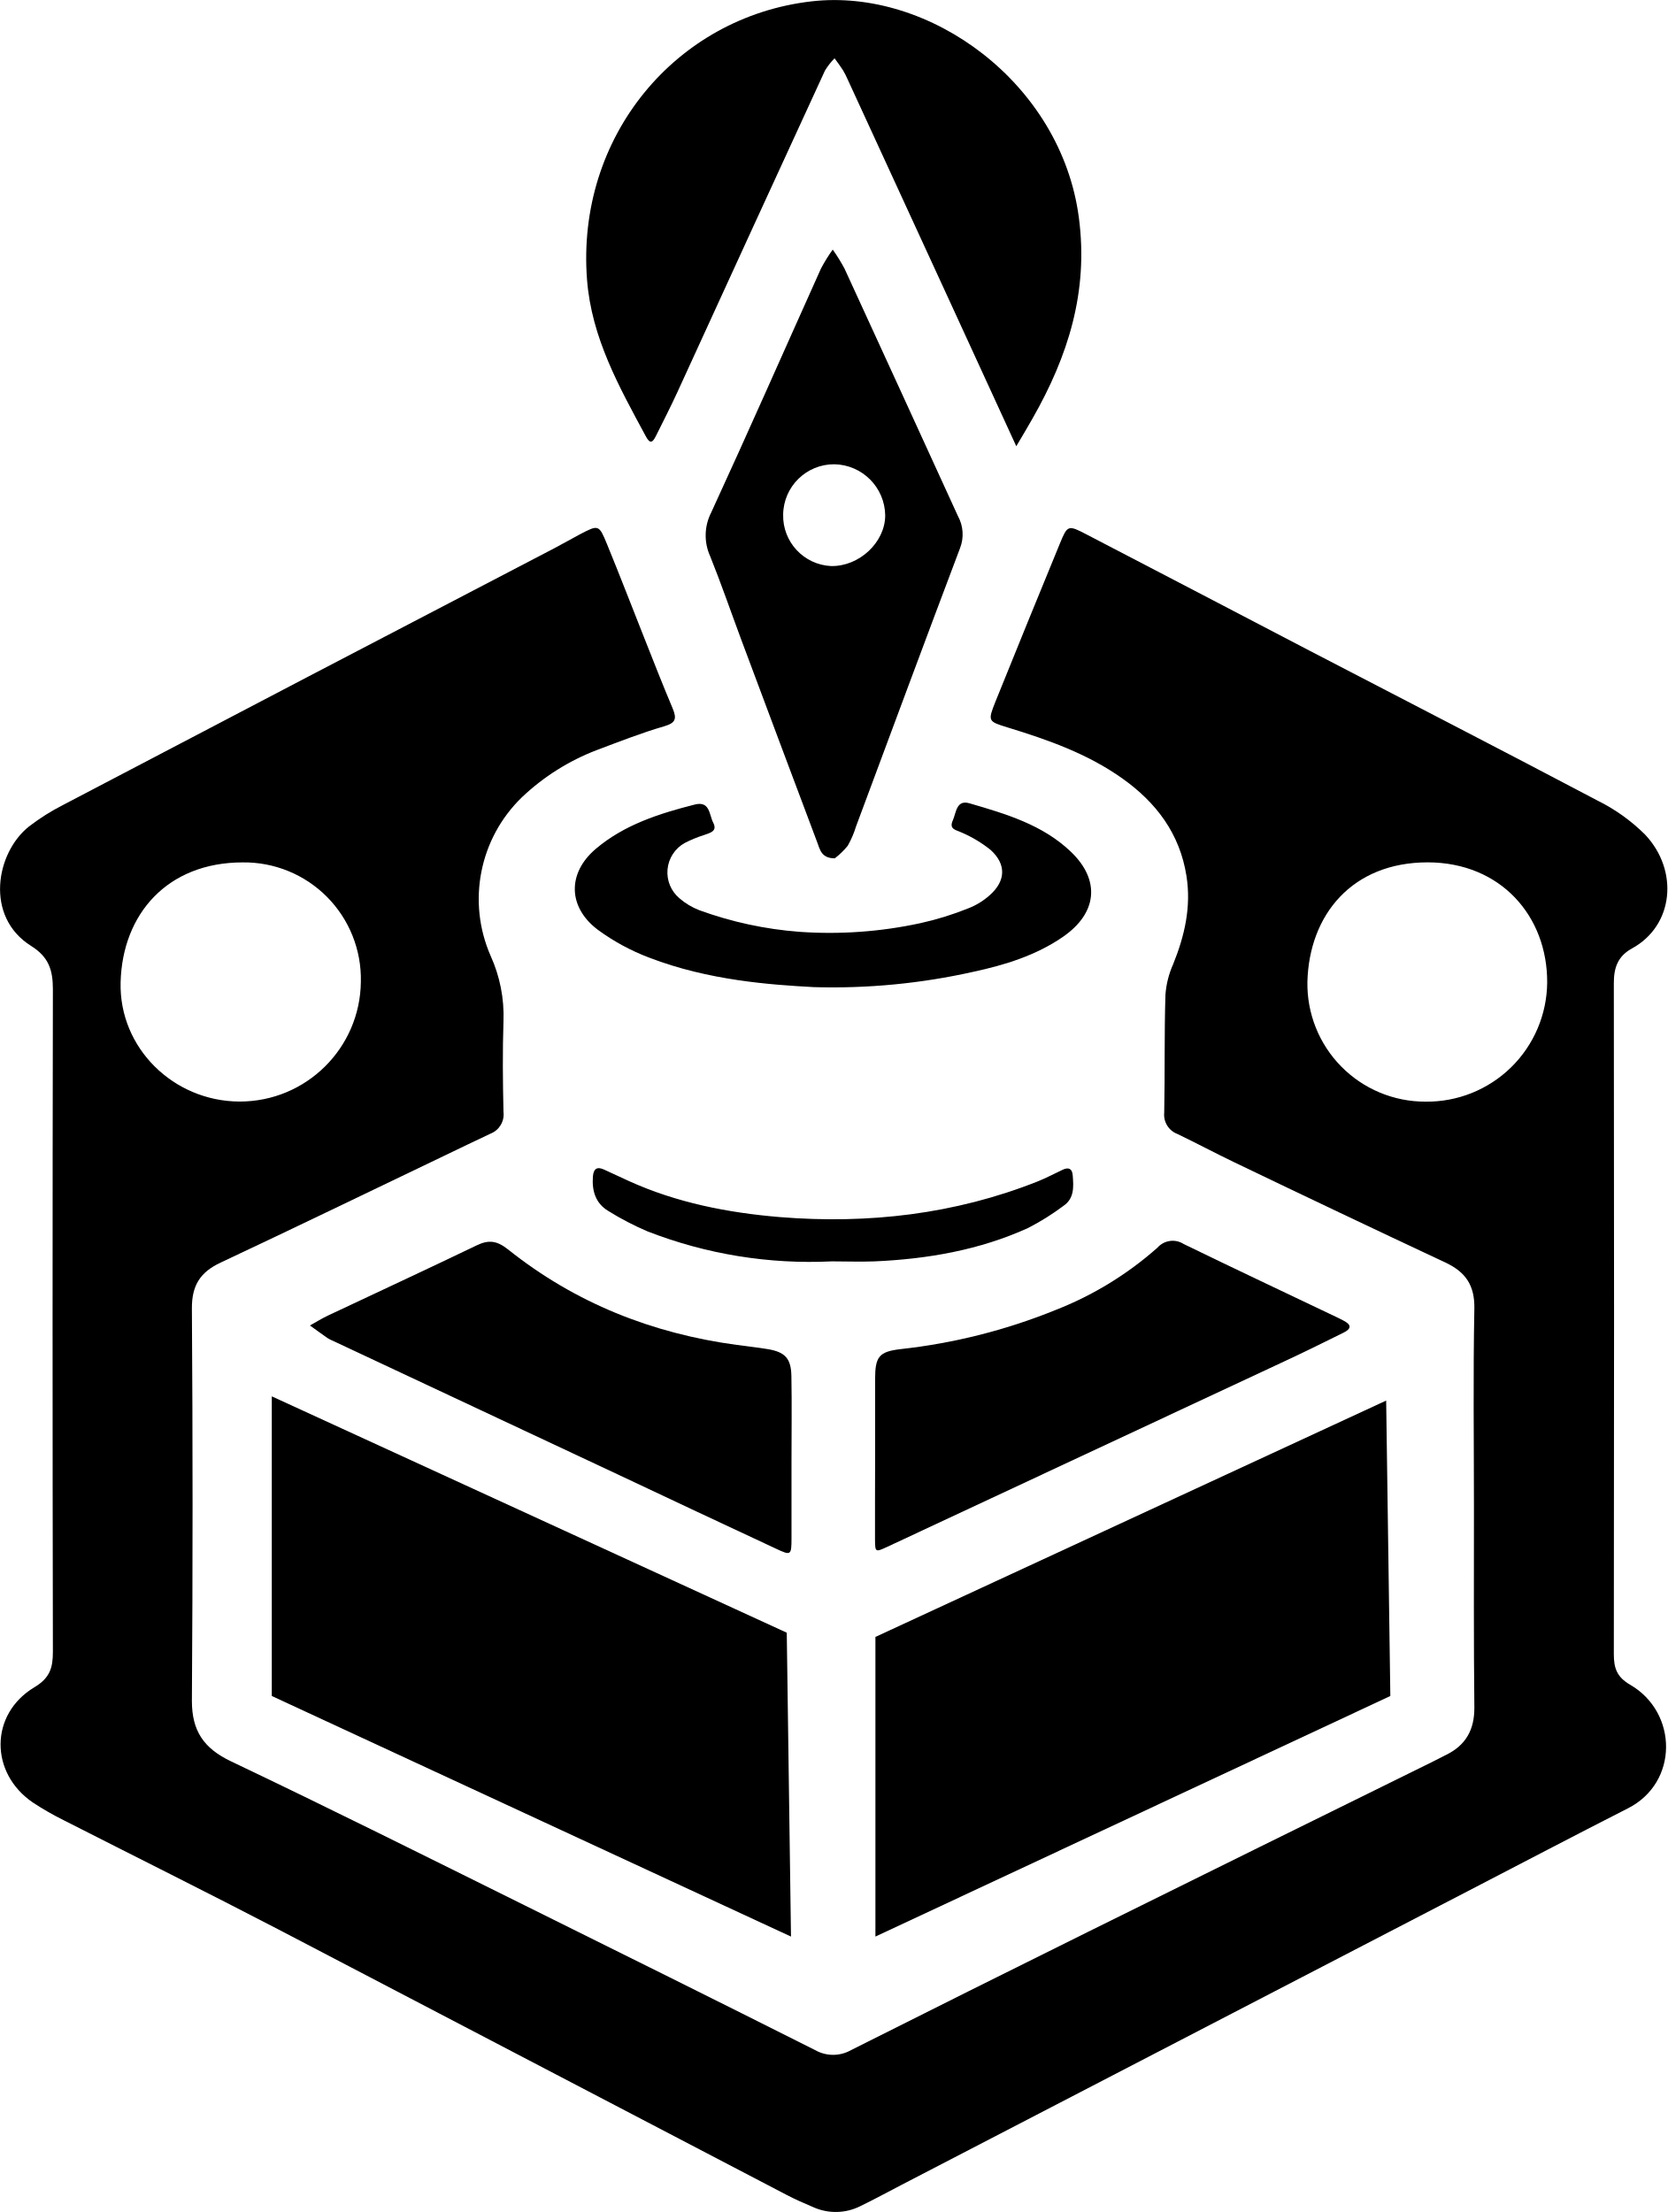
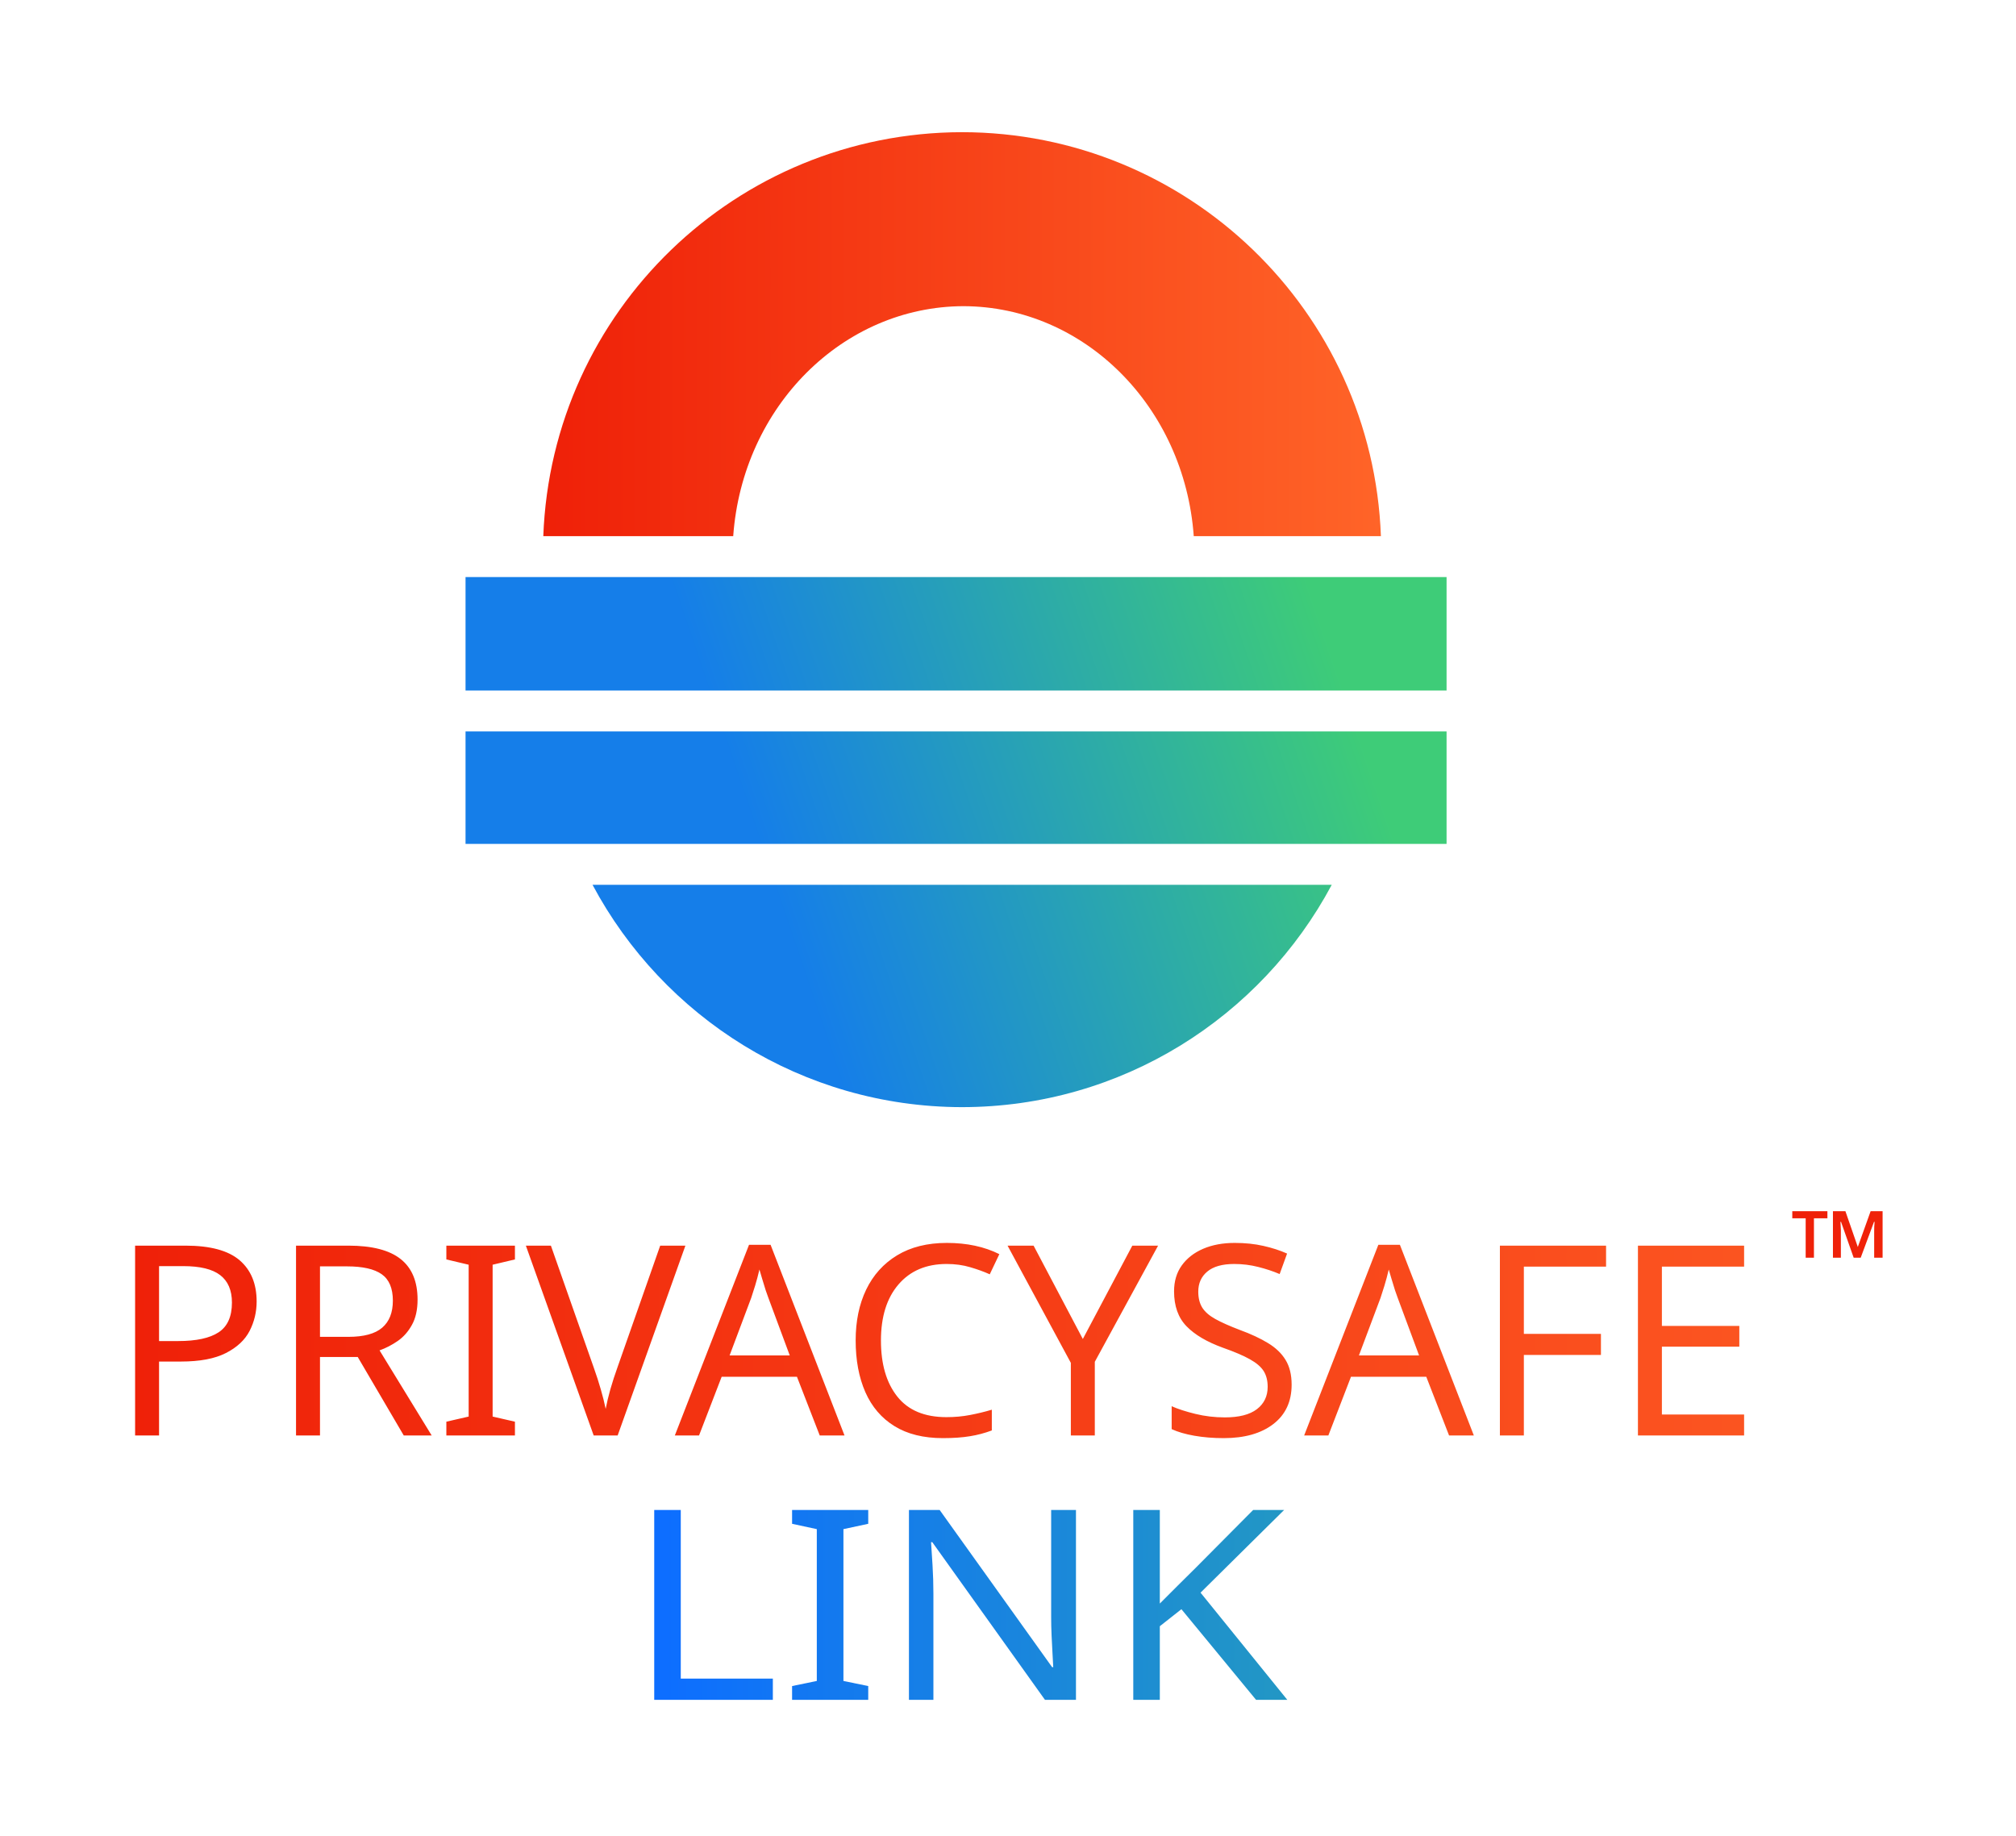
- <svg xmlns="http://www.w3.org/2000/svg" id="a50f8bef-26c9-4c5e-b8f5-8f12b617ef0d" data-name="Livello 1" viewBox="0 0 323.49 429.19">
-   <path d="M381.4,337.06c0-12.83-.17-25.66.08-38.48.09-4.52-1.71-7.11-5.59-8.93q-20.56-9.64-41-19.47c-3.69-1.77-7.3-3.7-11-5.48a4,4,0,0,1-2.58-4.15c.15-7.64,0-15.29.24-22.92a17.7,17.7,0,0,1,1.49-5.87c2.23-5.52,3.53-11.11,2.59-17.11-1.29-8.22-5.85-14.25-12.43-18.93-6.76-4.81-14.47-7.52-22.32-9.92-3.76-1.16-3.82-1.2-2.31-5q6.19-15.34,12.49-30.65c1.49-3.62,1.58-3.66,5.23-1.76,14.41,7.48,28.78,15,43.18,22.51,18.63,9.69,37.31,19.29,55.88,29.09a35.27,35.27,0,0,1,9.24,6.6c6.61,7,5.58,17.67-2.52,22.1-2.76,1.51-3.54,3.74-3.53,6.76q.09,65.1,0,130.2c0,2.67.58,4.41,3.17,5.91,9.27,5.37,9.46,19-.48,24-10.44,5.31-20.81,10.76-31.22,16.15L270.32,468.61c-2.66,1.38-5.29,2.82-8,4.13a10.62,10.62,0,0,1-9.1.18c-1.75-.74-3.51-1.51-5.19-2.39Q198.71,444.78,149.39,419c-13.79-7.17-27.71-14.09-41.56-21.14a57,57,0,0,1-6-3.44c-8.42-5.73-8.42-17.16.29-22.38,3-1.8,3.58-3.76,3.58-6.87q-.12-64.28,0-128.56c0-3.75-.82-6.27-4.22-8.4-9.06-5.67-6.84-18.11-.39-23.2a42.41,42.41,0,0,1,6.56-4.14q47.65-25,95.36-49.84c1.69-.89,3.35-1.84,5-2.72,3.55-1.85,3.64-1.87,5.22,2,2.43,5.92,4.73,11.9,7.09,17.85,1.86,4.69,3.69,9.39,5.64,14,.82,2,.55,2.79-1.69,3.44-4.44,1.29-8.77,3-13.08,4.62a43.82,43.82,0,0,0-14.45,9.1,27.47,27.47,0,0,0-6.1,30.84,28.13,28.13,0,0,1,2.48,12.64c-.19,5.87-.13,11.74,0,17.61a4,4,0,0,1-2.47,4.2c-3.09,1.44-6.15,2.94-9.23,4.41-14.39,6.89-28.74,13.85-43.18,20.63-3.95,1.85-5.6,4.42-5.57,8.91q.26,38.07,0,76.15c0,5.78,2.28,9.18,7.57,11.7,19.08,9.08,38,18.54,56.91,27.91S234.8,433,253.57,442.44a7.07,7.07,0,0,0,7,0q22.85-11.49,45.76-22.84,33.34-16.51,66.74-32.95c1-.48,1.94-1,2.92-1.48,3.84-1.87,5.52-4.9,5.49-9.2C381.34,363,381.4,350,381.4,337.06ZM395.61,235.3c.05-12.87-9-23.28-23.17-23.31-14.68,0-23,10.18-23.35,23.15A22.85,22.85,0,0,0,372,258.42,23.32,23.32,0,0,0,395.61,235.3ZM141.88,258.4a23.49,23.49,0,0,0,23.57-23.24A22.65,22.65,0,0,0,142.52,212c-14.59,0-23.33,10-23.68,23.24C118.5,248,129.11,258.35,141.88,258.4Z" transform="translate(-95.44 -44.67)" />
-   <path d="M292.61,131.25c-4.31-9.38-8.33-18.16-12.37-26.94Q270.07,82.2,259.9,60.09a14.83,14.83,0,0,0-.93-1.82c-.5-.79-1.07-1.53-1.62-2.29a13,13,0,0,0-1.86,2.39q-14.36,31.2-28.65,62.43c-1.3,2.84-2.74,5.62-4.13,8.43-.62,1.24-1.11,1.74-2,.05-5.18-9.6-10.51-19.1-11.38-30.34-2.14-27.7,17.17-50.94,43.49-54,23-2.69,48.5,15.86,51.93,41.95,1.9,14.36-2.09,26.89-9,39C294.84,127.52,293.85,129.14,292.61,131.25Z" transform="translate(-95.44 -44.67)" />
-   <path d="M257.4,211.21c-2.61,0-2.89-1.73-3.4-3.08q-7.41-19.69-14.78-39.43c-2-5.37-3.86-10.79-6-16.1a9.77,9.77,0,0,1,.2-8.49c7.24-15.72,14.21-31.57,21.31-47.36A30.63,30.63,0,0,1,257,93.1a33.85,33.85,0,0,1,2.29,3.7c7.37,16,14.67,32,22,48a7.37,7.37,0,0,1,.41,6.22c-6.81,18-13.47,36-20.18,54a18.44,18.44,0,0,1-1.61,3.75A15,15,0,0,1,257.4,211.21Zm-.07-76.46a9.88,9.88,0,0,0-9.95,9.75,9.77,9.77,0,0,0,9.28,10c5.46.12,10.5-4.59,10.52-9.82A10.06,10.06,0,0,0,257.33,134.75Z" transform="translate(-95.44 -44.67)" />
-   <path d="M249,328c0,5,0,10.09,0,15.14,0,3.33-.11,3.39-3.05,2q-15.37-7.17-30.72-14.42L160.1,304.86a7,7,0,0,1-1.09-.55c-1.16-.8-2.29-1.64-3.44-2.46,1.17-.65,2.31-1.36,3.51-1.93,9.61-4.53,19.25-9,28.81-13.6,2.41-1.17,4-.91,6.16.81,13,10.37,27.9,16.27,44.33,18.49,2,.28,4.06.49,6.08.83,3.31.57,4.46,1.81,4.52,5.22C249.08,317.13,249,322.58,249,328Z" transform="translate(-95.44 -44.67)" />
-   <path d="M265.22,327.41c0-5,0-10.08,0-15.13,0-4.37.73-5.36,5-5.85a112.55,112.55,0,0,0,30-7.58A66,66,0,0,0,320,286.75a3.94,3.94,0,0,1,5.08-.71c9.91,4.83,19.89,9.52,29.84,14.27.37.17.73.37,1.09.55,1.61.8,1.74,1.6,0,2.43-4.05,2-8.07,4-12.14,5.87q-38.1,17.8-76.21,35.6c-2.39,1.11-2.44,1.15-2.46-1.41C265.18,338,265.22,332.72,265.22,327.41Z" transform="translate(-95.44 -44.67)" />
-   <path d="M253.34,236.2c-8.34-.45-20.45-1.29-31.92-5.71a41.89,41.89,0,0,1-10-5.42c-5.84-4.41-5.92-11-.4-15.69s12.33-6.86,19.23-8.61c2.95-.74,2.77,2,3.55,3.5.9,1.71-.62,2-1.77,2.42a23.4,23.4,0,0,0-3.76,1.55,6.54,6.54,0,0,0-1,10.73,13,13,0,0,0,3.83,2.3,72.75,72.75,0,0,0,19.44,4.2A83.13,83.13,0,0,0,274,223.79a58.48,58.48,0,0,0,9.33-2.89,13.43,13.43,0,0,0,4.14-2.55c3.12-2.76,3.23-6,.15-8.78a24.45,24.45,0,0,0-5.55-3.34c-1.12-.54-2.57-.61-1.78-2.37.67-1.48.67-4.08,3.23-3.33,7.07,2.06,14.22,4.16,19.71,9.43,5.76,5.53,5.07,11.9-1.56,16.48-5.26,3.63-11.3,5.47-17.41,6.79A124.82,124.82,0,0,1,253.34,236.2Z" transform="translate(-95.44 -44.67)" />
-   <path d="M256.84,289.41a86.75,86.75,0,0,1-35.78-5.82,55.23,55.23,0,0,1-7.59-3.95c-2.49-1.49-3.21-3.91-3-6.71.13-1.49.78-1.95,2.14-1.34,1.62.73,3.21,1.5,4.83,2.23,9.31,4.23,19.26,6.16,29.3,7,17.13,1.39,34-.55,50.07-6.94,1.64-.66,3.21-1.5,4.81-2.25,1.15-.54,1.84-.21,1.94,1.1.17,2.21.33,4.47-1.81,5.92a47.89,47.89,0,0,1-6.88,4.3c-9.42,4.27-19.44,6-29.7,6.46C262.35,289.52,259.48,289.41,256.84,289.41Z" transform="translate(-95.44 -44.67)" />
-   <polygon points="152.64 316.79 153.46 375.75 52.73 329.07 52.73 270.93 152.64 316.79" />
-   <polyline points="169.84 317.61 169.84 375.75 269.74 329.07 268.93 271.75" />
+ <svg xmlns="http://www.w3.org/2000/svg" xmlns:xlink="http://www.w3.org/1999/xlink" width="381.26" height="347.25" version="1.1" viewBox="0 0 381.26 347.25">
+   <defs>
+     <linearGradient id="linearGradient5186">
+       <stop stop-color="#ef2008" offset="0" />
+       <stop stop-color="#ff6428" offset="1" />
+     </linearGradient>
+     <linearGradient id="linearGradient1751" x1="225.77" x2="1111.2" y1="173.93" y2="173.93" gradientTransform="matrix(.45446 0 0 .45446 -81.538 174.14)" gradientUnits="userSpaceOnUse" xlink:href="#linearGradient5186" />
+     <linearGradient id="linearGradient964" x1="51.714" x2="210.4" y1="99.77" y2="99.77" gradientTransform="translate(50.827 4.5748)" gradientUnits="userSpaceOnUse" xlink:href="#linearGradient5186" />
+     <linearGradient id="linearGradient888-7" x1="171.37" x2="279.79" y1="186.73" y2="150.06" gradientTransform="translate(-27.823 -26.732)" gradientUnits="userSpaceOnUse">
+       <stop stop-color="#157ee9" offset="0" />
+       <stop stop-color="#3ecc78" offset="1" />
+     </linearGradient>
+     <linearGradient id="linearGradient1426" x1="239.1" x2="855.44" y1="174.31" y2="174.31" gradientTransform="matrix(.47874 0 0 .47874 4.6406 236.12)" gradientUnits="userSpaceOnUse">
+       <stop stop-color="#0d6eff" offset="0" />
+       <stop stop-color="#45da64" offset="1" />
+     </linearGradient>
+     <linearGradient id="linearGradient17043" x1="225.77" x2="1111.2" y1="173.93" y2="173.93" gradientTransform="matrix(.47133 0 0 .47133 232.53 145.94)" gradientUnits="userSpaceOnUse" xlink:href="#linearGradient5186" />
+   </defs>
+   <g>
+     <text x="20.674" y="271.501" fill="url(#linearGradient1751)" font-family="sans-serif" font-size="50.303px" stroke-width="1.258" style="line-height:1.25" xml:space="preserve">
+       <tspan x="20.674" y="271.501" fill="url(#linearGradient1751)" font-family="Ubuntu" stroke-width="1.258">PRIVACYSAFE</tspan>
+     </text>
+     <path d="m181.88 25c-42.614 0.084-77.552 33.815-79.133 76.4h35.916c1.767-24.5 20.72-43.429 43.547-43.492 22.828 0.062 41.782 18.991 43.549 43.492h35.395c-1.583-42.639-36.605-76.392-79.273-76.4z" fill="url(#linearGradient964)" />
+     <path d="m88.041 109.14v21.463h185.53v-21.463zm0 29.203v21.268h185.53v-21.268zm24.018 29.008c13.354 25.015 39.639 41.989 69.826 42.049 30.241-6e-3 56.593-16.992 69.969-42.049z" fill="url(#linearGradient888-7)" />
+     <text transform="scale(1.0534 .94927)" x="112.313" y="338.683" fill="url(#linearGradient1426)" font-family="sans-serif" font-size="52.991px" stroke-width="1.258" style="line-height:1.25" xml:space="preserve">
+       <tspan x="112.313" y="338.683" fill="url(#linearGradient1426)" font-family="Ubuntu" stroke-width="1.258">LINK</tspan>
+     </text>
+     <text x="338.532" y="246.91" fill="url(#linearGradient17043)" font-family="sans-serif" font-size="24.972px" stroke-width="1.258" style="line-height:1.25" xml:space="preserve">
+       <tspan x="338.532" y="246.91" fill="url(#linearGradient17043)" font-family="Ubuntu" font-size="24.972px" stroke-width="1.258">™</tspan>
+     </text>
+   </g>
</svg>
